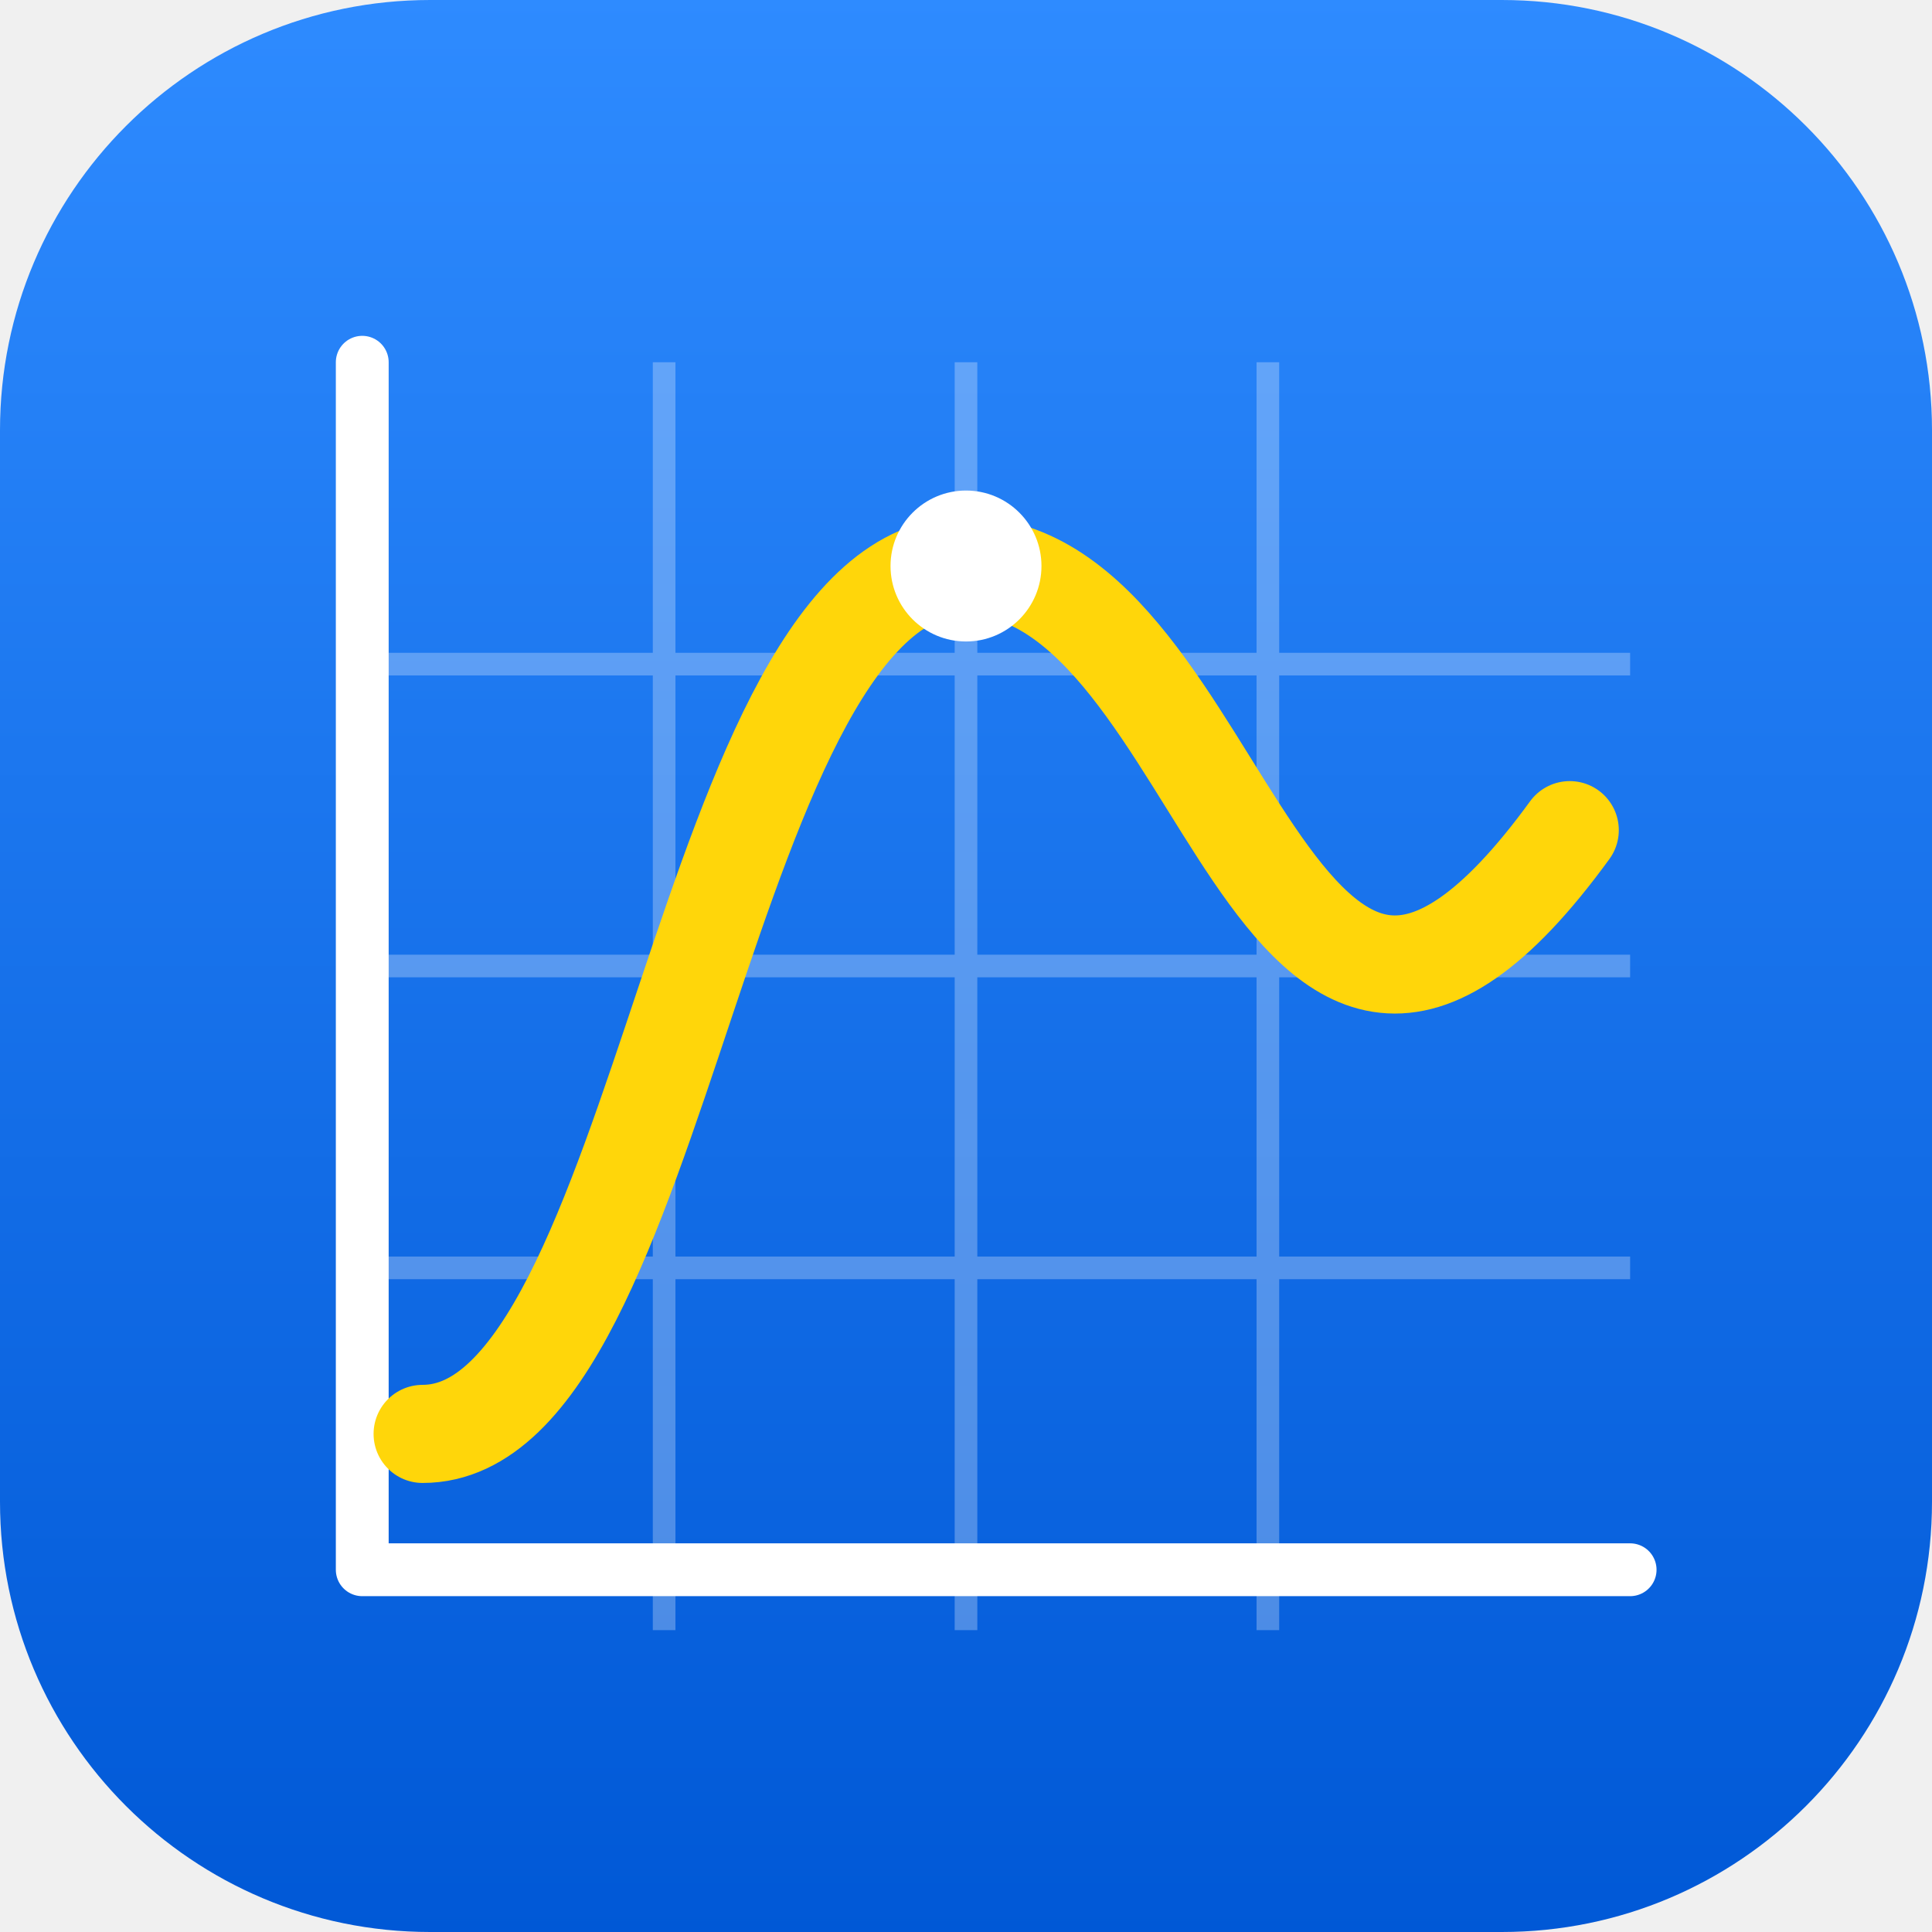
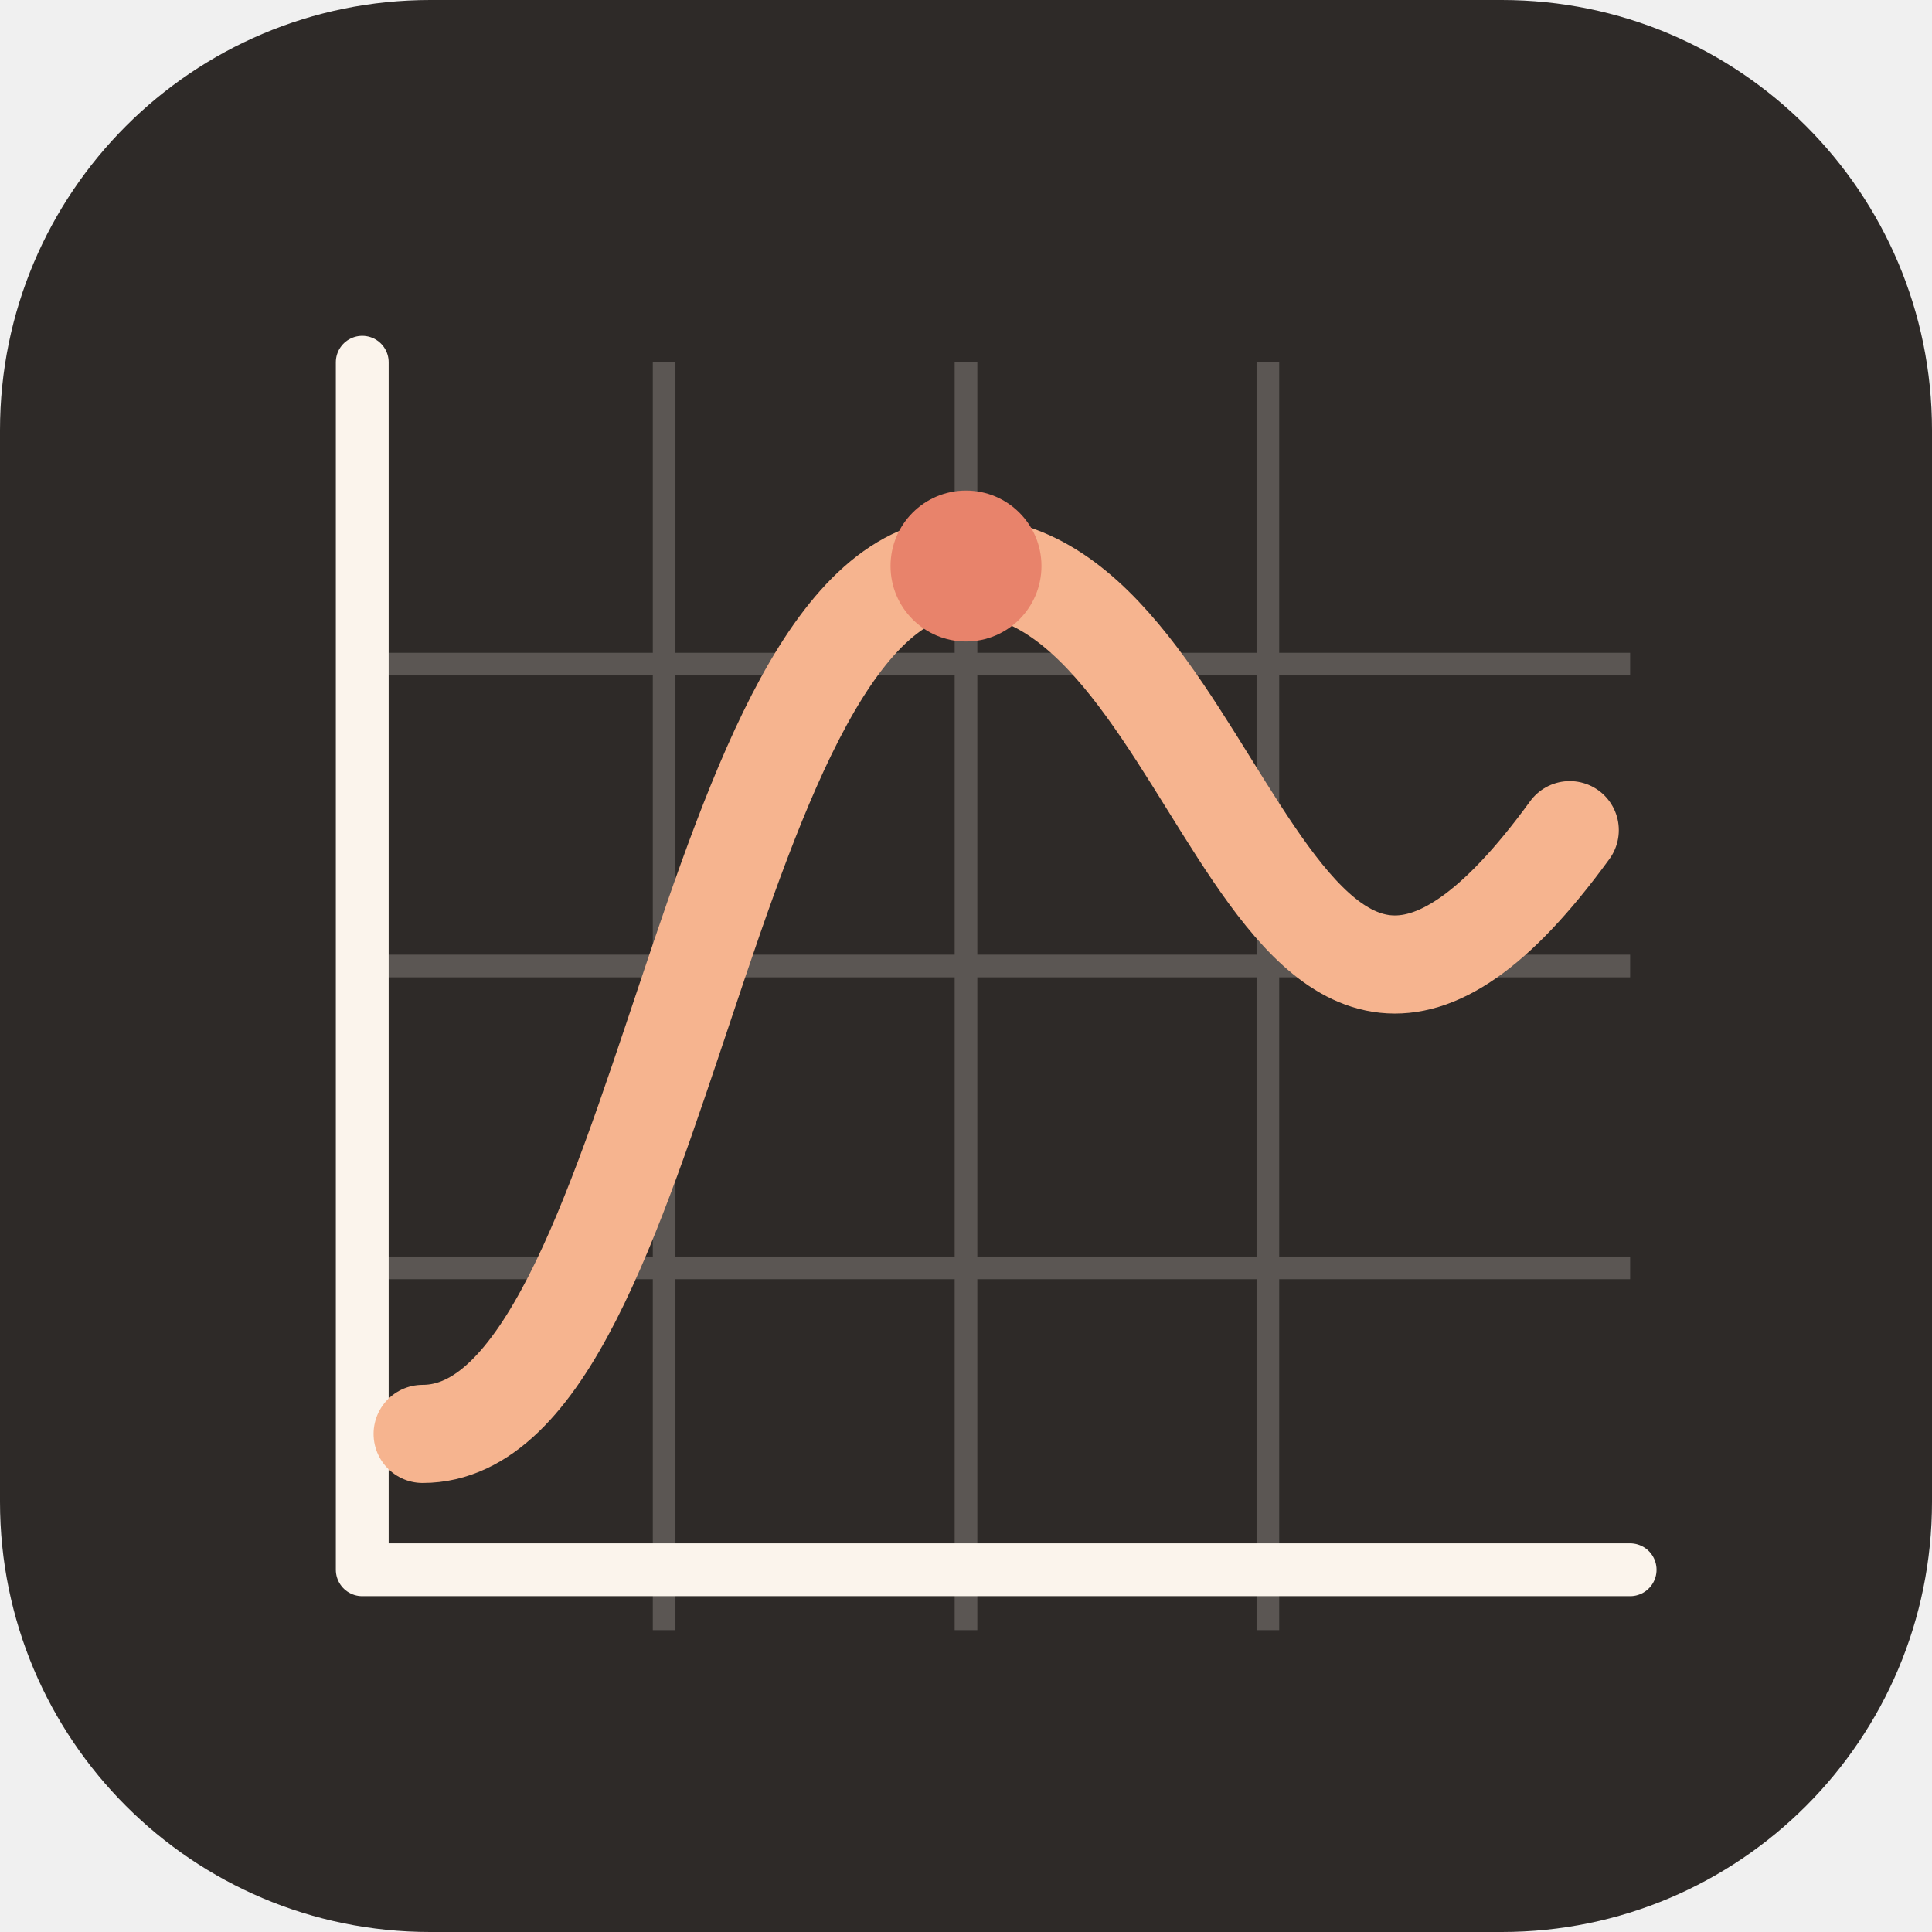
<svg xmlns="http://www.w3.org/2000/svg" viewBox="0 0 512 512">
-   <defs>
-     <linearGradient id="bg" x1="0" y1="0" x2="0" y2="1">
-       <stop offset="0" stop-color="#2E8BFF" />
-       <stop offset="1" stop-color="#0058D6" />
-     </linearGradient>
-   </defs>
-   <rect width="512" height="512" rx="114" fill="url(#bg)" />
-   <g stroke="#FFFFFF" stroke-opacity=".28" stroke-width="6">
+   <rect width="512" height="512" rx="114" fill="#2E2A28" />
+   <g stroke="#FBF4EC" stroke-opacity=".22" stroke-width="6">
    <path d="M96 176H432M96 256H432M96 336H432M176 96V432M256 96V432M336 96V432" />
  </g>
-   <g stroke="#FFFFFF" stroke-width="14" stroke-linecap="round" fill="none">
+   <g stroke="#FBF4EC" stroke-width="14" stroke-linecap="round" fill="none">
    <path d="M96 416H432M96 416V96" />
  </g>
-   <path d="M112 380C176 380 186 150 256 150S336 330 416 220" fill="none" stroke="#FFD60A" stroke-width="26" stroke-linecap="round" />
-   <circle cx="256" cy="150" r="20" fill="#FFFFFF" />
+   <path d="M112 380C176 380 186 150 256 150S336 330 416 220" fill="none" stroke="#F6B48F" stroke-width="26" stroke-linecap="round" />
+   <circle cx="256" cy="150" r="20" fill="#E8836B" />
</svg>
